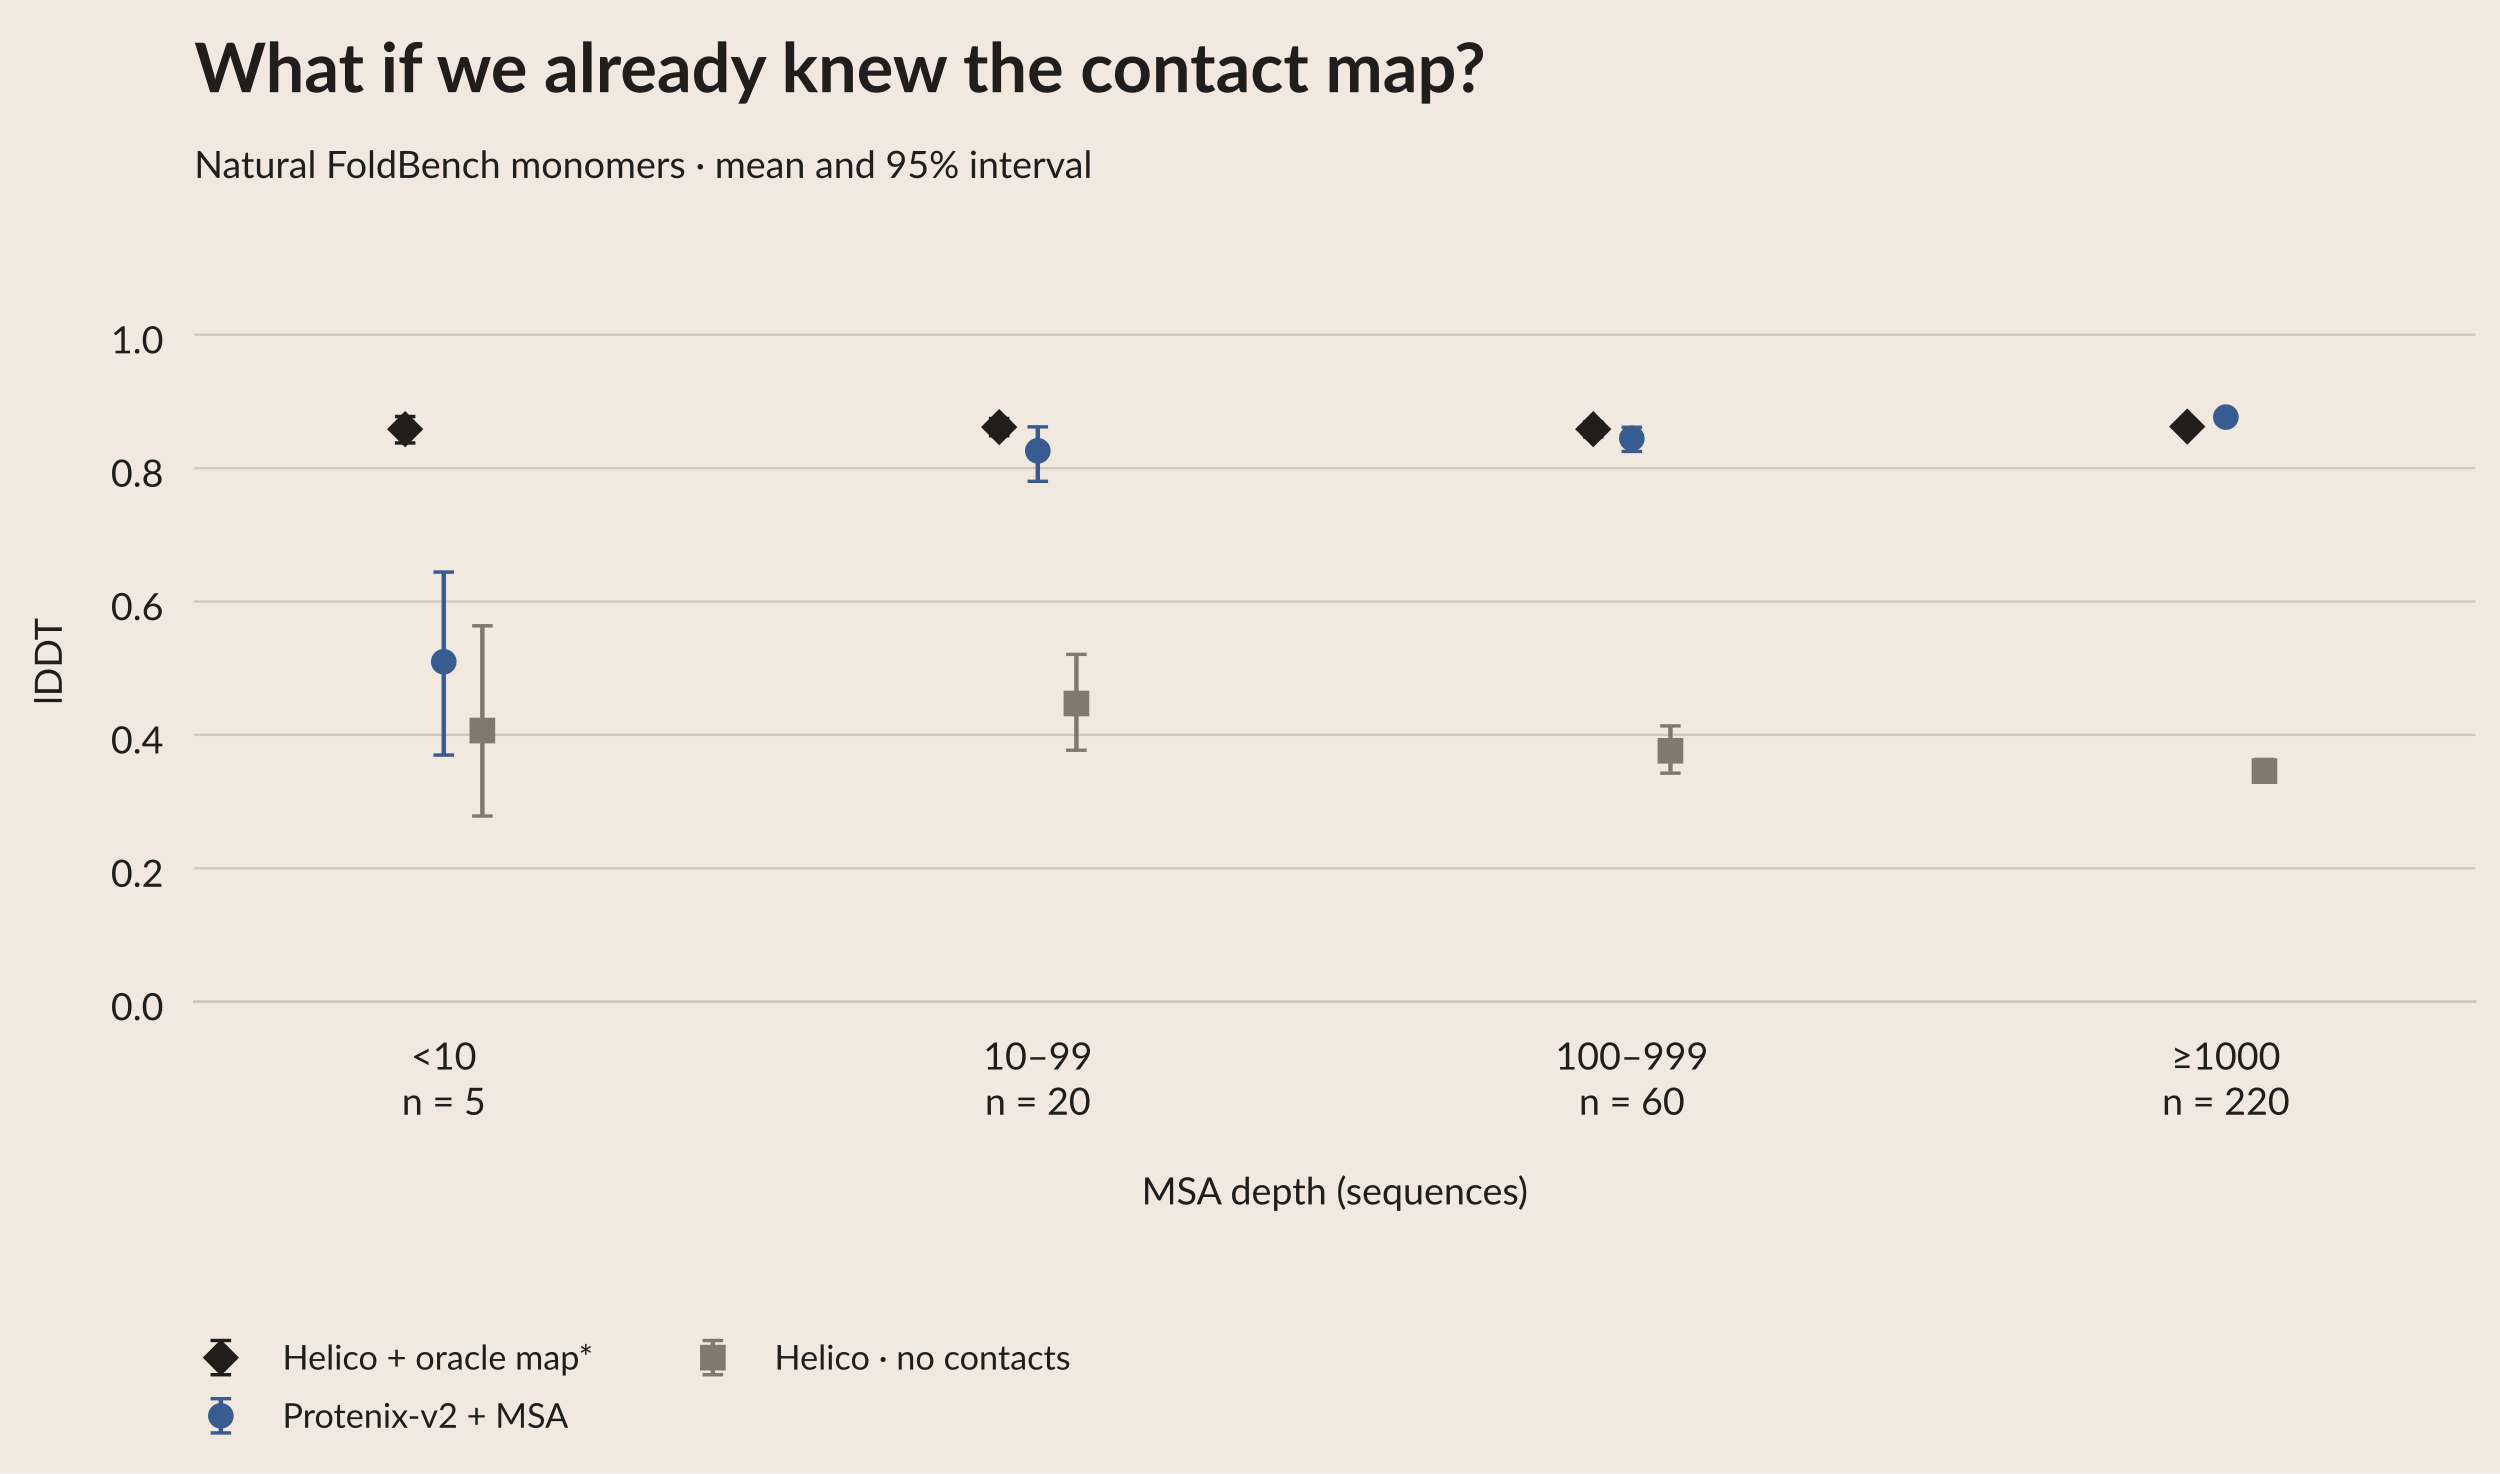
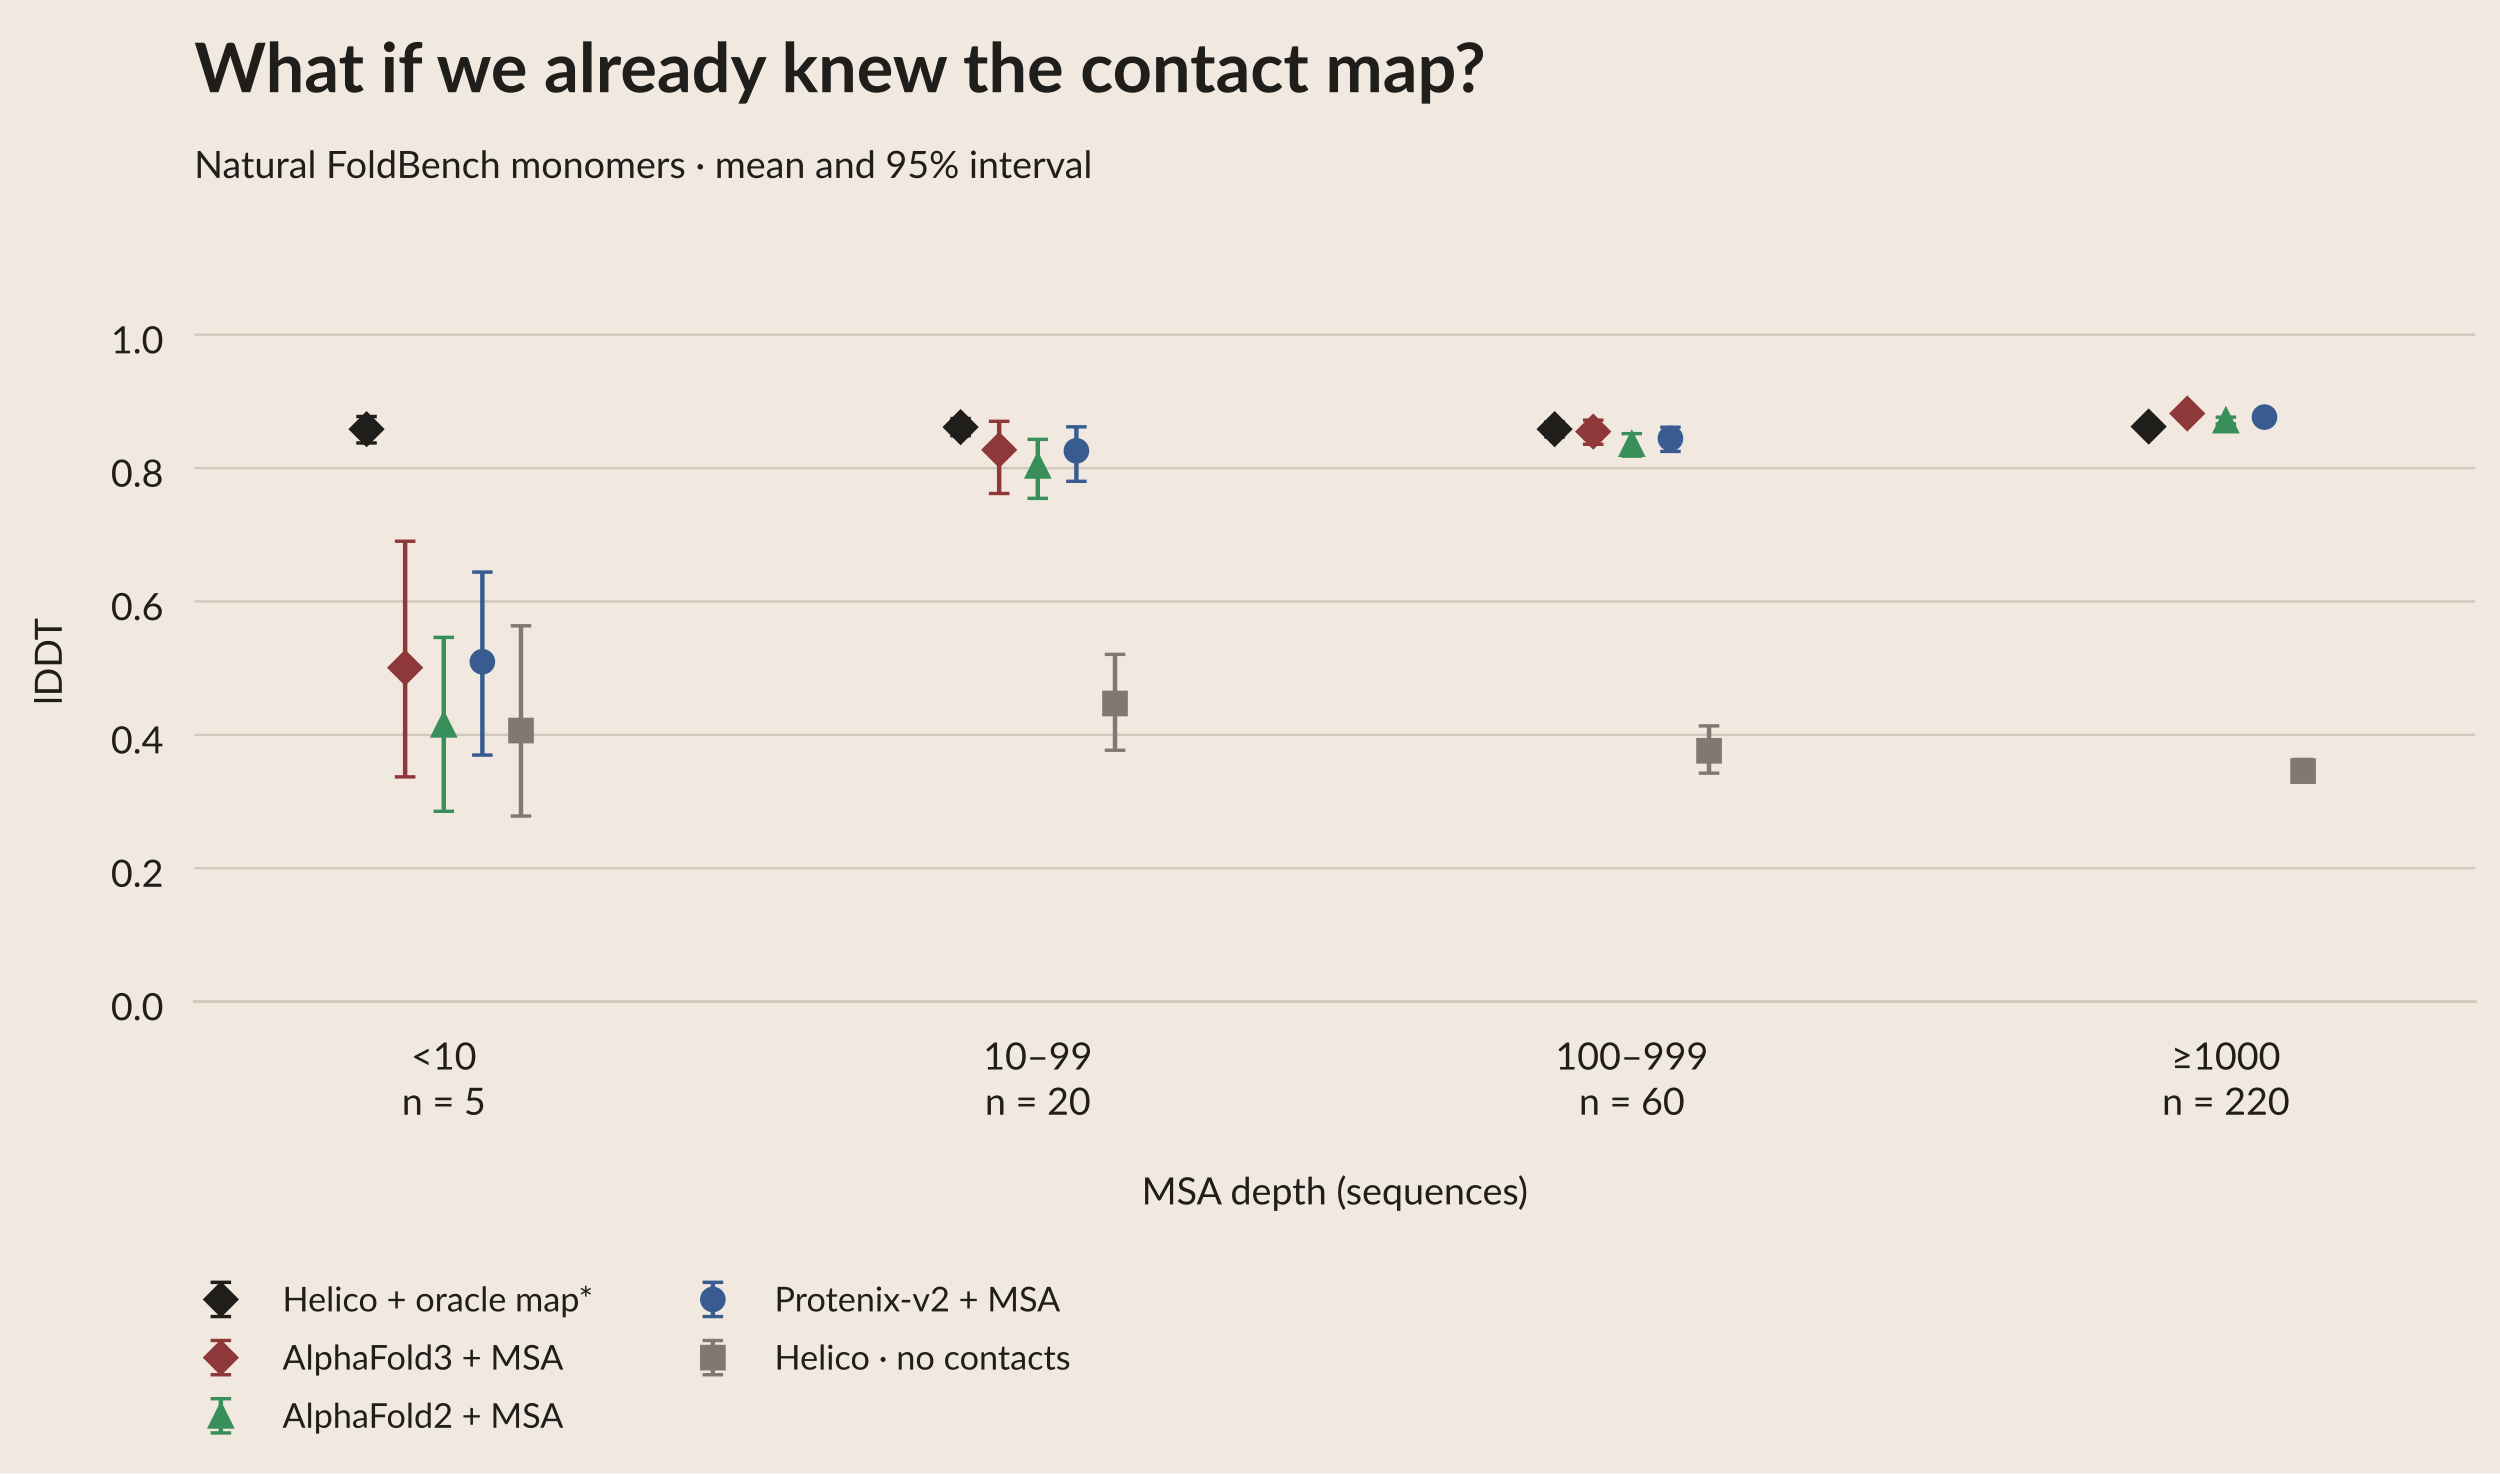
<svg xmlns="http://www.w3.org/2000/svg" xmlns:xlink="http://www.w3.org/1999/xlink" width="730.387pt" height="430.468pt" viewBox="0 0 730.387 430.468" version="1.1">
  <defs>
    <style type="text/css">*{stroke-linejoin: round; stroke-linecap: butt}</style>
  </defs>
  <g id="figure_1">
    <g id="patch_1">
      <path d="M 0 430.468  L 730.387 430.468  L 730.387 0  L 0 0  z " style="fill: #f1e8df" />
    </g>
    <g id="axes_1">
      <g id="patch_2">
        <path d="M 56.755 292.62  L 723.187 292.62  L 723.187 93.9  L 56.755 93.9  z " style="fill: #f1e8df" />
      </g>
      <g id="matplotlib.axis_1">
        <g id="xtick_1">
          <g id="line2d_1" />
          <g id="text_1">
            <text style="font-size: 11px; font-family: 'Lato'; fill: #1f1e1b" transform="translate(120.0763 312.477)">&lt;10</text>
            <text style="font-size: 11px; font-family: 'Lato'; fill: #1f1e1b" transform="translate(117.3822 325.677)">n = 5</text>
          </g>
        </g>
        <g id="xtick_2">
          <g id="line2d_2" />
          <g id="text_2">
            <text style="font-size: 11px; font-family: 'Lato'; fill: #1f1e1b" transform="translate(287.2463 312.477)">10–99</text>
            <text style="font-size: 11px; font-family: 'Lato'; fill: #1f1e1b" transform="translate(287.7422 325.677)">n = 20</text>
          </g>
        </g>
        <g id="xtick_3">
          <g id="line2d_3" />
          <g id="text_3">
            <text style="font-size: 11px; font-family: 'Lato'; fill: #1f1e1b" transform="translate(454.4163 312.477)">100–999</text>
            <text style="font-size: 11px; font-family: 'Lato'; fill: #1f1e1b" transform="translate(461.2922 325.677)">n = 60</text>
          </g>
        </g>
        <g id="xtick_4">
          <g id="line2d_4" />
          <g id="text_4">
            <text style="font-size: 11px; font-family: 'Lato'; fill: #1f1e1b" transform="translate(634.3463 312.477)">≥1000</text>
            <text style="font-size: 11px; font-family: 'Lato'; fill: #1f1e1b" transform="translate(631.6522 325.677)">n = 220</text>
          </g>
        </g>
        <g id="text_5">
          <text style="font-size: 11px; font-family: 'Lato'; text-anchor: middle; fill: #1f1e1b" x="389.971" y="351.877" transform="rotate(-0 389.9713 351.877)">MSA depth (sequences)</text>
        </g>
      </g>
      <g id="matplotlib.axis_2">
        <g id="ytick_1">
          <g id="line2d_5">
-             <path d="M 56.755 292.62  L 723.187 292.62  " clip-path="url(#pacbece1bba)" style="fill: none; stroke: #d2c8bc; stroke-width: 0.7; stroke-linecap: square" />
+             <path d="M 56.755 292.62  L 723.187 292.62  " clip-path="url(#p8f59da801d)" style="fill: none; stroke: #d2c8bc; stroke-width: 0.7; stroke-linecap: square" />
          </g>
          <g id="line2d_6" />
          <g id="text_6">
            <text style="font-size: 11px; font-family: 'Lato'; text-anchor: end; fill: #1f1e1b" x="47.755" y="298.048" transform="rotate(-0 47.75531 298.0485)">0.0</text>
          </g>
        </g>
        <g id="ytick_2">
          <g id="line2d_7">
-             <path d="M 56.755 253.655  L 723.187 253.655  " clip-path="url(#pacbece1bba)" style="fill: none; stroke: #d2c8bc; stroke-width: 0.7; stroke-linecap: square" />
+             <path d="M 56.755 253.655  L 723.187 253.655  " clip-path="url(#p8f59da801d)" style="fill: none; stroke: #d2c8bc; stroke-width: 0.7; stroke-linecap: square" />
          </g>
          <g id="line2d_8" />
          <g id="text_7">
            <text style="font-size: 11px; font-family: 'Lato'; text-anchor: end; fill: #1f1e1b" x="47.755" y="259.084" transform="rotate(-0 47.75531 259.0838)">0.2</text>
          </g>
        </g>
        <g id="ytick_3">
          <g id="line2d_9">
-             <path d="M 56.755 214.691  L 723.187 214.691  " clip-path="url(#pacbece1bba)" style="fill: none; stroke: #d2c8bc; stroke-width: 0.7; stroke-linecap: square" />
+             <path d="M 56.755 214.691  L 723.187 214.691  " clip-path="url(#p8f59da801d)" style="fill: none; stroke: #d2c8bc; stroke-width: 0.7; stroke-linecap: square" />
          </g>
          <g id="line2d_10" />
          <g id="text_8">
            <text style="font-size: 11px; font-family: 'Lato'; text-anchor: end; fill: #1f1e1b" x="47.755" y="220.119" transform="rotate(-0 47.75531 220.1191)">0.4</text>
          </g>
        </g>
        <g id="ytick_4">
          <g id="line2d_11">
-             <path d="M 56.755 175.726  L 723.187 175.726  " clip-path="url(#pacbece1bba)" style="fill: none; stroke: #d2c8bc; stroke-width: 0.7; stroke-linecap: square" />
+             <path d="M 56.755 175.726  L 723.187 175.726  " clip-path="url(#p8f59da801d)" style="fill: none; stroke: #d2c8bc; stroke-width: 0.7; stroke-linecap: square" />
          </g>
          <g id="line2d_12" />
          <g id="text_9">
            <text style="font-size: 11px; font-family: 'Lato'; text-anchor: end; fill: #1f1e1b" x="47.755" y="181.154" transform="rotate(-0 47.75531 181.1544)">0.6</text>
          </g>
        </g>
        <g id="ytick_5">
          <g id="line2d_13">
-             <path d="M 56.755 136.761  L 723.187 136.761  " clip-path="url(#pacbece1bba)" style="fill: none; stroke: #d2c8bc; stroke-width: 0.7; stroke-linecap: square" />
+             <path d="M 56.755 136.761  L 723.187 136.761  " clip-path="url(#p8f59da801d)" style="fill: none; stroke: #d2c8bc; stroke-width: 0.7; stroke-linecap: square" />
          </g>
          <g id="line2d_14" />
          <g id="text_10">
            <text style="font-size: 11px; font-family: 'Lato'; text-anchor: end; fill: #1f1e1b" x="47.755" y="142.19" transform="rotate(-0 47.75531 142.1897)">0.8</text>
          </g>
        </g>
        <g id="ytick_6">
          <g id="line2d_15">
-             <path d="M 56.755 97.796  L 723.187 97.796  " clip-path="url(#pacbece1bba)" style="fill: none; stroke: #d2c8bc; stroke-width: 0.7; stroke-linecap: square" />
+             <path d="M 56.755 97.796  L 723.187 97.796  " clip-path="url(#p8f59da801d)" style="fill: none; stroke: #d2c8bc; stroke-width: 0.7; stroke-linecap: square" />
          </g>
          <g id="line2d_16" />
          <g id="text_11">
            <text style="font-size: 11px; font-family: 'Lato'; text-anchor: end; fill: #1f1e1b" x="47.755" y="103.225" transform="rotate(-0 47.75531 103.225)">1.0</text>
          </g>
        </g>
        <g id="text_12">
          <text style="font-size: 11px; font-family: 'Lato'; text-anchor: middle; fill: #1f1e1b" x="18.057" y="193.26" transform="rotate(-90 18.057 193.26)">lDDT</text>
        </g>
      </g>
      <g id="patch_3">
        <path d="M 56.755 292.62  L 723.187 292.62  " style="fill: none; stroke: #d2c8bc; stroke-width: 0.8; stroke-linejoin: miter; stroke-linecap: square" />
      </g>
      <g id="LineCollection_1">
-         <path d="M 118.366 129.42  L 118.366 121.691  " clip-path="url(#pacbece1bba)" style="fill: none; stroke: #1f1e1b; stroke-width: 1.3" />
-         <path d="M 291.916 127.302  L 291.916 122.28  " clip-path="url(#pacbece1bba)" style="fill: none; stroke: #1f1e1b; stroke-width: 1.3" />
-         <path d="M 465.466 127.656  L 465.466 123.291  " clip-path="url(#pacbece1bba)" style="fill: none; stroke: #1f1e1b; stroke-width: 1.3" />
-         <path d="M 639.016 125.77  L 639.016 123.563  " clip-path="url(#pacbece1bba)" style="fill: none; stroke: #1f1e1b; stroke-width: 1.3" />
+         <path d="M 107.085 129.42  L 107.085 121.691  " clip-path="url(#p8f59da801d)" style="fill: none; stroke: #1f1e1b; stroke-width: 1.3" />
+         <path d="M 280.635 127.302  L 280.635 122.28  " clip-path="url(#p8f59da801d)" style="fill: none; stroke: #1f1e1b; stroke-width: 1.3" />
+         <path d="M 454.185 127.656  L 454.185 123.291  " clip-path="url(#p8f59da801d)" style="fill: none; stroke: #1f1e1b; stroke-width: 1.3" />
+         <path d="M 627.735 125.77  L 627.735 123.563  " clip-path="url(#p8f59da801d)" style="fill: none; stroke: #1f1e1b; stroke-width: 1.3" />
      </g>
      <g id="line2d_17">
        <defs>
-           <path id="m5cfa38962a" d="M 3 0  L -3 -0  " style="stroke: #1f1e1b" />
-         </defs>
-         <g clip-path="url(#pacbece1bba)">
-           <use xlink:href="#m5cfa38962a" x="118.366" y="129.42" style="fill: #1f1e1b; stroke: #1f1e1b" />
-           <use xlink:href="#m5cfa38962a" x="291.916" y="127.302" style="fill: #1f1e1b; stroke: #1f1e1b" />
-           <use xlink:href="#m5cfa38962a" x="465.466" y="127.656" style="fill: #1f1e1b; stroke: #1f1e1b" />
-           <use xlink:href="#m5cfa38962a" x="639.016" y="125.77" style="fill: #1f1e1b; stroke: #1f1e1b" />
+           <path id="mfbbbbdc047" d="M 3 0  L -3 -0  " style="stroke: #1f1e1b" />
+         </defs>
+         <g clip-path="url(#p8f59da801d)">
+           <use xlink:href="#mfbbbbdc047" x="107.085" y="129.42" style="fill: #1f1e1b; stroke: #1f1e1b" />
+           <use xlink:href="#mfbbbbdc047" x="280.635" y="127.302" style="fill: #1f1e1b; stroke: #1f1e1b" />
+           <use xlink:href="#mfbbbbdc047" x="454.185" y="127.656" style="fill: #1f1e1b; stroke: #1f1e1b" />
+           <use xlink:href="#mfbbbbdc047" x="627.735" y="125.77" style="fill: #1f1e1b; stroke: #1f1e1b" />
        </g>
      </g>
      <g id="line2d_18">
-         <g clip-path="url(#pacbece1bba)">
-           <use xlink:href="#m5cfa38962a" x="118.366" y="121.691" style="fill: #1f1e1b; stroke: #1f1e1b" />
-           <use xlink:href="#m5cfa38962a" x="291.916" y="122.28" style="fill: #1f1e1b; stroke: #1f1e1b" />
-           <use xlink:href="#m5cfa38962a" x="465.466" y="123.291" style="fill: #1f1e1b; stroke: #1f1e1b" />
-           <use xlink:href="#m5cfa38962a" x="639.016" y="123.563" style="fill: #1f1e1b; stroke: #1f1e1b" />
+         <g clip-path="url(#p8f59da801d)">
+           <use xlink:href="#mfbbbbdc047" x="107.085" y="121.691" style="fill: #1f1e1b; stroke: #1f1e1b" />
+           <use xlink:href="#mfbbbbdc047" x="280.635" y="122.28" style="fill: #1f1e1b; stroke: #1f1e1b" />
+           <use xlink:href="#mfbbbbdc047" x="454.185" y="123.291" style="fill: #1f1e1b; stroke: #1f1e1b" />
+           <use xlink:href="#mfbbbbdc047" x="627.735" y="123.563" style="fill: #1f1e1b; stroke: #1f1e1b" />
        </g>
      </g>
      <g id="LineCollection_2">
-         <path d="M 129.646 220.596  L 129.646 167.134  " clip-path="url(#pacbece1bba)" style="fill: none; stroke: #385c8f; stroke-width: 1.3" />
-         <path d="M 303.196 140.614  L 303.196 124.702  " clip-path="url(#pacbece1bba)" style="fill: none; stroke: #385c8f; stroke-width: 1.3" />
-         <path d="M 476.746 131.891  L 476.746 124.817  " clip-path="url(#pacbece1bba)" style="fill: none; stroke: #385c8f; stroke-width: 1.3" />
-         <path d="M 650.296 122.865  L 650.296 120.849  " clip-path="url(#pacbece1bba)" style="fill: none; stroke: #385c8f; stroke-width: 1.3" />
+         <path d="M 118.366 226.963  L 118.366 158.122  " clip-path="url(#p8f59da801d)" style="fill: none; stroke: #8f3839; stroke-width: 1.3" />
+         <path d="M 291.916 144.175  L 291.916 123.086  " clip-path="url(#p8f59da801d)" style="fill: none; stroke: #8f3839; stroke-width: 1.3" />
+         <path d="M 465.466 129.792  L 465.466 122.756  " clip-path="url(#p8f59da801d)" style="fill: none; stroke: #8f3839; stroke-width: 1.3" />
+         <path d="M 639.016 121.981  L 639.016 119.653  " clip-path="url(#p8f59da801d)" style="fill: none; stroke: #8f3839; stroke-width: 1.3" />
      </g>
      <g id="line2d_19">
        <defs>
-           <path id="me8eaa9d52e" d="M 3 0  L -3 -0  " style="stroke: #385c8f" />
-         </defs>
-         <g clip-path="url(#pacbece1bba)">
-           <use xlink:href="#me8eaa9d52e" x="129.646" y="220.596" style="fill: #385c8f; stroke: #385c8f" />
-           <use xlink:href="#me8eaa9d52e" x="303.196" y="140.614" style="fill: #385c8f; stroke: #385c8f" />
-           <use xlink:href="#me8eaa9d52e" x="476.746" y="131.891" style="fill: #385c8f; stroke: #385c8f" />
-           <use xlink:href="#me8eaa9d52e" x="650.296" y="122.865" style="fill: #385c8f; stroke: #385c8f" />
+           <path id="mdf5f1f7ea5" d="M 3 0  L -3 -0  " style="stroke: #8f3839" />
+         </defs>
+         <g clip-path="url(#p8f59da801d)">
+           <use xlink:href="#mdf5f1f7ea5" x="118.366" y="226.963" style="fill: #8f3839; stroke: #8f3839" />
+           <use xlink:href="#mdf5f1f7ea5" x="291.916" y="144.175" style="fill: #8f3839; stroke: #8f3839" />
+           <use xlink:href="#mdf5f1f7ea5" x="465.466" y="129.792" style="fill: #8f3839; stroke: #8f3839" />
+           <use xlink:href="#mdf5f1f7ea5" x="639.016" y="121.981" style="fill: #8f3839; stroke: #8f3839" />
        </g>
      </g>
      <g id="line2d_20">
-         <g clip-path="url(#pacbece1bba)">
-           <use xlink:href="#me8eaa9d52e" x="129.646" y="167.134" style="fill: #385c8f; stroke: #385c8f" />
-           <use xlink:href="#me8eaa9d52e" x="303.196" y="124.702" style="fill: #385c8f; stroke: #385c8f" />
-           <use xlink:href="#me8eaa9d52e" x="476.746" y="124.817" style="fill: #385c8f; stroke: #385c8f" />
-           <use xlink:href="#me8eaa9d52e" x="650.296" y="120.849" style="fill: #385c8f; stroke: #385c8f" />
+         <g clip-path="url(#p8f59da801d)">
+           <use xlink:href="#mdf5f1f7ea5" x="118.366" y="158.122" style="fill: #8f3839; stroke: #8f3839" />
+           <use xlink:href="#mdf5f1f7ea5" x="291.916" y="123.086" style="fill: #8f3839; stroke: #8f3839" />
+           <use xlink:href="#mdf5f1f7ea5" x="465.466" y="122.756" style="fill: #8f3839; stroke: #8f3839" />
+           <use xlink:href="#mdf5f1f7ea5" x="639.016" y="119.653" style="fill: #8f3839; stroke: #8f3839" />
        </g>
      </g>
      <g id="LineCollection_3">
-         <path d="M 140.927 238.405  L 140.927 182.831  " clip-path="url(#pacbece1bba)" style="fill: none; stroke: #817970; stroke-width: 1.3" />
-         <path d="M 314.477 219.183  L 314.477 191.176  " clip-path="url(#pacbece1bba)" style="fill: none; stroke: #817970; stroke-width: 1.3" />
-         <path d="M 488.027 225.89  L 488.027 212.08  " clip-path="url(#pacbece1bba)" style="fill: none; stroke: #817970; stroke-width: 1.3" />
-         <path d="M 661.577 228.481  L 661.577 221.884  " clip-path="url(#pacbece1bba)" style="fill: none; stroke: #817970; stroke-width: 1.3" />
+         <path d="M 129.646 237.021  L 129.646 186.219  " clip-path="url(#p8f59da801d)" style="fill: none; stroke: #388f59; stroke-width: 1.3" />
+         <path d="M 303.196 145.601  L 303.196 128.363  " clip-path="url(#p8f59da801d)" style="fill: none; stroke: #388f59; stroke-width: 1.3" />
+         <path d="M 476.746 133.259  L 476.746 126.689  " clip-path="url(#p8f59da801d)" style="fill: none; stroke: #388f59; stroke-width: 1.3" />
+         <path d="M 650.296 123.857  L 650.296 121.872  " clip-path="url(#p8f59da801d)" style="fill: none; stroke: #388f59; stroke-width: 1.3" />
      </g>
      <g id="line2d_21">
        <defs>
-           <path id="m10ec6e534a" d="M 3 0  L -3 -0  " style="stroke: #817970" />
-         </defs>
-         <g clip-path="url(#pacbece1bba)">
-           <use xlink:href="#m10ec6e534a" x="140.927" y="238.405" style="fill: #817970; stroke: #817970" />
-           <use xlink:href="#m10ec6e534a" x="314.477" y="219.183" style="fill: #817970; stroke: #817970" />
-           <use xlink:href="#m10ec6e534a" x="488.027" y="225.89" style="fill: #817970; stroke: #817970" />
-           <use xlink:href="#m10ec6e534a" x="661.577" y="228.481" style="fill: #817970; stroke: #817970" />
+           <path id="m9bc34a417b" d="M 3 0  L -3 -0  " style="stroke: #388f59" />
+         </defs>
+         <g clip-path="url(#p8f59da801d)">
+           <use xlink:href="#m9bc34a417b" x="129.646" y="237.021" style="fill: #388f59; stroke: #388f59" />
+           <use xlink:href="#m9bc34a417b" x="303.196" y="145.601" style="fill: #388f59; stroke: #388f59" />
+           <use xlink:href="#m9bc34a417b" x="476.746" y="133.259" style="fill: #388f59; stroke: #388f59" />
+           <use xlink:href="#m9bc34a417b" x="650.296" y="123.857" style="fill: #388f59; stroke: #388f59" />
        </g>
      </g>
      <g id="line2d_22">
-         <g clip-path="url(#pacbece1bba)">
-           <use xlink:href="#m10ec6e534a" x="140.927" y="182.831" style="fill: #817970; stroke: #817970" />
-           <use xlink:href="#m10ec6e534a" x="314.477" y="191.176" style="fill: #817970; stroke: #817970" />
-           <use xlink:href="#m10ec6e534a" x="488.027" y="212.08" style="fill: #817970; stroke: #817970" />
-           <use xlink:href="#m10ec6e534a" x="661.577" y="221.884" style="fill: #817970; stroke: #817970" />
-         </g>
+         <g clip-path="url(#p8f59da801d)">
+           <use xlink:href="#m9bc34a417b" x="129.646" y="186.219" style="fill: #388f59; stroke: #388f59" />
+           <use xlink:href="#m9bc34a417b" x="303.196" y="128.363" style="fill: #388f59; stroke: #388f59" />
+           <use xlink:href="#m9bc34a417b" x="476.746" y="126.689" style="fill: #388f59; stroke: #388f59" />
+           <use xlink:href="#m9bc34a417b" x="650.296" y="121.872" style="fill: #388f59; stroke: #388f59" />
+         </g>
+       </g>
+       <g id="LineCollection_4">
+         <path d="M 140.927 220.596  L 140.927 167.134  " clip-path="url(#p8f59da801d)" style="fill: none; stroke: #385c8f; stroke-width: 1.3" />
+         <path d="M 314.477 140.614  L 314.477 124.702  " clip-path="url(#p8f59da801d)" style="fill: none; stroke: #385c8f; stroke-width: 1.3" />
+         <path d="M 488.027 131.891  L 488.027 124.817  " clip-path="url(#p8f59da801d)" style="fill: none; stroke: #385c8f; stroke-width: 1.3" />
+         <path d="M 661.577 122.865  L 661.577 120.849  " clip-path="url(#p8f59da801d)" style="fill: none; stroke: #385c8f; stroke-width: 1.3" />
      </g>
      <g id="line2d_23">
        <defs>
-           <path id="m78ebb52c04" d="M -0 4.596  L 4.596 0  L 0 -4.596  L -4.596 -0  z " style="stroke: #1f1e1b; stroke-linejoin: miter" />
-         </defs>
-         <g clip-path="url(#pacbece1bba)">
-           <use xlink:href="#m78ebb52c04" x="118.366" y="125.383" style="fill: #1f1e1b; stroke: #1f1e1b; stroke-linejoin: miter" />
-           <use xlink:href="#m78ebb52c04" x="291.916" y="124.78" style="fill: #1f1e1b; stroke: #1f1e1b; stroke-linejoin: miter" />
-           <use xlink:href="#m78ebb52c04" x="465.466" y="125.378" style="fill: #1f1e1b; stroke: #1f1e1b; stroke-linejoin: miter" />
-           <use xlink:href="#m78ebb52c04" x="639.016" y="124.624" style="fill: #1f1e1b; stroke: #1f1e1b; stroke-linejoin: miter" />
+           <path id="mdab119914d" d="M 3 0  L -3 -0  " style="stroke: #385c8f" />
+         </defs>
+         <g clip-path="url(#p8f59da801d)">
+           <use xlink:href="#mdab119914d" x="140.927" y="220.596" style="fill: #385c8f; stroke: #385c8f" />
+           <use xlink:href="#mdab119914d" x="314.477" y="140.614" style="fill: #385c8f; stroke: #385c8f" />
+           <use xlink:href="#mdab119914d" x="488.027" y="131.891" style="fill: #385c8f; stroke: #385c8f" />
+           <use xlink:href="#mdab119914d" x="661.577" y="122.865" style="fill: #385c8f; stroke: #385c8f" />
        </g>
      </g>
      <g id="line2d_24">
-         <defs>
-           <path id="mfeebf4b6ee" d="M 0 3.25  C 0.862 3.25 1.689 2.908 2.298 2.298  C 2.908 1.689 3.25 0.862 3.25 0  C 3.25 -0.862 2.908 -1.689 2.298 -2.298  C 1.689 -2.908 0.862 -3.25 0 -3.25  C -0.862 -3.25 -1.689 -2.908 -2.298 -2.298  C -2.908 -1.689 -3.25 -0.862 -3.25 0  C -3.25 0.862 -2.908 1.689 -2.298 2.298  C -1.689 2.908 -0.862 3.25 0 3.25  z " style="stroke: #385c8f" />
-         </defs>
-         <g clip-path="url(#pacbece1bba)">
-           <use xlink:href="#mfeebf4b6ee" x="129.646" y="193.332" style="fill: #385c8f; stroke: #385c8f" />
-           <use xlink:href="#mfeebf4b6ee" x="303.196" y="131.708" style="fill: #385c8f; stroke: #385c8f" />
-           <use xlink:href="#mfeebf4b6ee" x="476.746" y="128.094" style="fill: #385c8f; stroke: #385c8f" />
-           <use xlink:href="#mfeebf4b6ee" x="650.296" y="121.853" style="fill: #385c8f; stroke: #385c8f" />
-         </g>
+         <g clip-path="url(#p8f59da801d)">
+           <use xlink:href="#mdab119914d" x="140.927" y="167.134" style="fill: #385c8f; stroke: #385c8f" />
+           <use xlink:href="#mdab119914d" x="314.477" y="124.702" style="fill: #385c8f; stroke: #385c8f" />
+           <use xlink:href="#mdab119914d" x="488.027" y="124.817" style="fill: #385c8f; stroke: #385c8f" />
+           <use xlink:href="#mdab119914d" x="661.577" y="120.849" style="fill: #385c8f; stroke: #385c8f" />
+         </g>
+       </g>
+       <g id="LineCollection_5">
+         <path d="M 152.208 238.405  L 152.208 182.831  " clip-path="url(#p8f59da801d)" style="fill: none; stroke: #817970; stroke-width: 1.3" />
+         <path d="M 325.758 219.183  L 325.758 191.176  " clip-path="url(#p8f59da801d)" style="fill: none; stroke: #817970; stroke-width: 1.3" />
+         <path d="M 499.308 225.89  L 499.308 212.08  " clip-path="url(#p8f59da801d)" style="fill: none; stroke: #817970; stroke-width: 1.3" />
+         <path d="M 672.858 228.481  L 672.858 221.884  " clip-path="url(#p8f59da801d)" style="fill: none; stroke: #817970; stroke-width: 1.3" />
      </g>
      <g id="line2d_25">
        <defs>
-           <path id="m8845c95071" d="M -3.25 3.25  L 3.25 3.25  L 3.25 -3.25  L -3.25 -3.25  z " style="stroke: #817970; stroke-linejoin: miter" />
-         </defs>
-         <g clip-path="url(#pacbece1bba)">
-           <use xlink:href="#m8845c95071" x="140.927" y="213.435" style="fill: #817970; stroke: #817970; stroke-linejoin: miter" />
-           <use xlink:href="#m8845c95071" x="314.477" y="205.526" style="fill: #817970; stroke: #817970; stroke-linejoin: miter" />
-           <use xlink:href="#m8845c95071" x="488.027" y="219.346" style="fill: #817970; stroke: #817970; stroke-linejoin: miter" />
-           <use xlink:href="#m8845c95071" x="661.577" y="225.283" style="fill: #817970; stroke: #817970; stroke-linejoin: miter" />
+           <path id="m196bcabd3a" d="M 3 0  L -3 -0  " style="stroke: #817970" />
+         </defs>
+         <g clip-path="url(#p8f59da801d)">
+           <use xlink:href="#m196bcabd3a" x="152.208" y="238.405" style="fill: #817970; stroke: #817970" />
+           <use xlink:href="#m196bcabd3a" x="325.758" y="219.183" style="fill: #817970; stroke: #817970" />
+           <use xlink:href="#m196bcabd3a" x="499.308" y="225.89" style="fill: #817970; stroke: #817970" />
+           <use xlink:href="#m196bcabd3a" x="672.858" y="228.481" style="fill: #817970; stroke: #817970" />
+         </g>
+       </g>
+       <g id="line2d_26">
+         <g clip-path="url(#p8f59da801d)">
+           <use xlink:href="#m196bcabd3a" x="152.208" y="182.831" style="fill: #817970; stroke: #817970" />
+           <use xlink:href="#m196bcabd3a" x="325.758" y="191.176" style="fill: #817970; stroke: #817970" />
+           <use xlink:href="#m196bcabd3a" x="499.308" y="212.08" style="fill: #817970; stroke: #817970" />
+           <use xlink:href="#m196bcabd3a" x="672.858" y="221.884" style="fill: #817970; stroke: #817970" />
+         </g>
+       </g>
+       <g id="line2d_27">
+         <defs>
+           <path id="mdc16cd7da5" d="M -0 4.596  L 4.596 0  L 0 -4.596  L -4.596 -0  z " style="stroke: #1f1e1b; stroke-linejoin: miter" />
+         </defs>
+         <g clip-path="url(#p8f59da801d)">
+           <use xlink:href="#mdc16cd7da5" x="107.085" y="125.383" style="fill: #1f1e1b; stroke: #1f1e1b; stroke-linejoin: miter" />
+           <use xlink:href="#mdc16cd7da5" x="280.635" y="124.78" style="fill: #1f1e1b; stroke: #1f1e1b; stroke-linejoin: miter" />
+           <use xlink:href="#mdc16cd7da5" x="454.185" y="125.378" style="fill: #1f1e1b; stroke: #1f1e1b; stroke-linejoin: miter" />
+           <use xlink:href="#mdc16cd7da5" x="627.735" y="124.624" style="fill: #1f1e1b; stroke: #1f1e1b; stroke-linejoin: miter" />
+         </g>
+       </g>
+       <g id="line2d_28">
+         <defs>
+           <path id="m5c8eb569bc" d="M -0 4.596  L 4.596 0  L 0 -4.596  L -4.596 -0  z " style="stroke: #8f3839; stroke-linejoin: miter" />
+         </defs>
+         <g clip-path="url(#p8f59da801d)">
+           <use xlink:href="#m5c8eb569bc" x="118.366" y="195.072" style="fill: #8f3839; stroke: #8f3839; stroke-linejoin: miter" />
+           <use xlink:href="#m5c8eb569bc" x="291.916" y="131.426" style="fill: #8f3839; stroke: #8f3839; stroke-linejoin: miter" />
+           <use xlink:href="#m5c8eb569bc" x="465.466" y="126.092" style="fill: #8f3839; stroke: #8f3839; stroke-linejoin: miter" />
+           <use xlink:href="#m5c8eb569bc" x="639.016" y="120.81" style="fill: #8f3839; stroke: #8f3839; stroke-linejoin: miter" />
+         </g>
+       </g>
+       <g id="line2d_29">
+         <defs>
+           <path id="m95cbd5f6d1" d="M 0 -3.25  L -3.25 3.25  L 3.25 3.25  z " style="stroke: #388f59; stroke-linejoin: miter" />
+         </defs>
+         <g clip-path="url(#p8f59da801d)">
+           <use xlink:href="#m95cbd5f6d1" x="129.646" y="211.766" style="fill: #388f59; stroke: #388f59; stroke-linejoin: miter" />
+           <use xlink:href="#m95cbd5f6d1" x="303.196" y="136.118" style="fill: #388f59; stroke: #388f59; stroke-linejoin: miter" />
+           <use xlink:href="#m95cbd5f6d1" x="476.746" y="129.773" style="fill: #388f59; stroke: #388f59; stroke-linejoin: miter" />
+           <use xlink:href="#m95cbd5f6d1" x="650.296" y="122.887" style="fill: #388f59; stroke: #388f59; stroke-linejoin: miter" />
+         </g>
+       </g>
+       <g id="line2d_30">
+         <defs>
+           <path id="me46d05f9a4" d="M 0 3.25  C 0.862 3.25 1.689 2.908 2.298 2.298  C 2.908 1.689 3.25 0.862 3.25 0  C 3.25 -0.862 2.908 -1.689 2.298 -2.298  C 1.689 -2.908 0.862 -3.25 0 -3.25  C -0.862 -3.25 -1.689 -2.908 -2.298 -2.298  C -2.908 -1.689 -3.25 -0.862 -3.25 0  C -3.25 0.862 -2.908 1.689 -2.298 2.298  C -1.689 2.908 -0.862 3.25 0 3.25  z " style="stroke: #385c8f" />
+         </defs>
+         <g clip-path="url(#p8f59da801d)">
+           <use xlink:href="#me46d05f9a4" x="140.927" y="193.332" style="fill: #385c8f; stroke: #385c8f" />
+           <use xlink:href="#me46d05f9a4" x="314.477" y="131.708" style="fill: #385c8f; stroke: #385c8f" />
+           <use xlink:href="#me46d05f9a4" x="488.027" y="128.094" style="fill: #385c8f; stroke: #385c8f" />
+           <use xlink:href="#me46d05f9a4" x="661.577" y="121.853" style="fill: #385c8f; stroke: #385c8f" />
+         </g>
+       </g>
+       <g id="line2d_31">
+         <defs>
+           <path id="mc80868f7a2" d="M -3.25 3.25  L 3.25 3.25  L 3.25 -3.25  L -3.25 -3.25  z " style="stroke: #817970; stroke-linejoin: miter" />
+         </defs>
+         <g clip-path="url(#p8f59da801d)">
+           <use xlink:href="#mc80868f7a2" x="152.208" y="213.435" style="fill: #817970; stroke: #817970; stroke-linejoin: miter" />
+           <use xlink:href="#mc80868f7a2" x="325.758" y="205.526" style="fill: #817970; stroke: #817970; stroke-linejoin: miter" />
+           <use xlink:href="#mc80868f7a2" x="499.308" y="219.346" style="fill: #817970; stroke: #817970; stroke-linejoin: miter" />
+           <use xlink:href="#mc80868f7a2" x="672.858" y="225.283" style="fill: #817970; stroke: #817970; stroke-linejoin: miter" />
        </g>
      </g>
    </g>
    <g id="text_13">
      <text style="font-weight: 700; font-size: 20px; font-family: 'Lato'; text-anchor: start; fill: #1f1e1b" x="56.755" y="26.94" transform="rotate(-0 56.75531 26.94)">What if we already knew the contact map?</text>
    </g>
    <g id="text_14">
      <text style="font-size: 11px; font-family: 'Lato'; text-anchor: start; fill: #1f1e1b" x="56.755" y="51.996" transform="rotate(-0 56.75531 51.996)">Natural FoldBench monomers  ·  mean and 95% interval</text>
    </g>
    <g id="legend_1">
-       <g id="LineCollection_4">
-         <path d="M 64.523 401.638  L 64.523 391.638  " style="fill: none; stroke: #1f1e1b; stroke-width: 1.3" />
-       </g>
-       <g id="line2d_26">
-         <g>
-           <use xlink:href="#m5cfa38962a" x="64.523" y="401.638" style="fill: #1f1e1b; stroke: #1f1e1b" />
-         </g>
-       </g>
-       <g id="line2d_27">
-         <g>
-           <use xlink:href="#m5cfa38962a" x="64.523" y="391.638" style="fill: #1f1e1b; stroke: #1f1e1b" />
-         </g>
-       </g>
-       <g id="line2d_28" />
-       <g id="line2d_29">
-         <g>
-           <use xlink:href="#m78ebb52c04" x="64.523" y="396.638" style="fill: #1f1e1b; stroke: #1f1e1b; stroke-linejoin: miter" />
+       <g id="LineCollection_6">
+         <path d="M 64.523 384.638  L 64.523 374.638  " style="fill: none; stroke: #1f1e1b; stroke-width: 1.3" />
+       </g>
+       <g id="line2d_32">
+         <g>
+           <use xlink:href="#mfbbbbdc047" x="64.523" y="384.638" style="fill: #1f1e1b; stroke: #1f1e1b" />
+         </g>
+       </g>
+       <g id="line2d_33">
+         <g>
+           <use xlink:href="#mfbbbbdc047" x="64.523" y="374.638" style="fill: #1f1e1b; stroke: #1f1e1b" />
+         </g>
+       </g>
+       <g id="line2d_34" />
+       <g id="line2d_35">
+         <g>
+           <use xlink:href="#mdc16cd7da5" x="64.523" y="379.638" style="fill: #1f1e1b; stroke: #1f1e1b; stroke-linejoin: miter" />
        </g>
      </g>
      <g id="text_15">
-         <text style="font-size: 10px; font-family: 'Lato'; text-anchor: start; fill: #1f1e1b" x="82.523" y="400.138" transform="rotate(-0 82.52331 400.138)">Helico + oracle map*</text>
-       </g>
-       <g id="LineCollection_5">
-         <path d="M 64.523 418.638  L 64.523 408.638  " style="fill: none; stroke: #385c8f; stroke-width: 1.3" />
-       </g>
-       <g id="line2d_30">
-         <g>
-           <use xlink:href="#me8eaa9d52e" x="64.523" y="418.638" style="fill: #385c8f; stroke: #385c8f" />
-         </g>
-       </g>
-       <g id="line2d_31">
-         <g>
-           <use xlink:href="#me8eaa9d52e" x="64.523" y="408.638" style="fill: #385c8f; stroke: #385c8f" />
-         </g>
-       </g>
-       <g id="line2d_32" />
-       <g id="line2d_33">
-         <g>
-           <use xlink:href="#mfeebf4b6ee" x="64.523" y="413.638" style="fill: #385c8f; stroke: #385c8f" />
+         <text style="font-size: 10px; font-family: 'Lato'; text-anchor: start; fill: #1f1e1b" x="82.523" y="383.138" transform="rotate(-0 82.52331 383.138)">Helico + oracle map*</text>
+       </g>
+       <g id="LineCollection_7">
+         <path d="M 64.523 401.638  L 64.523 391.638  " style="fill: none; stroke: #8f3839; stroke-width: 1.3" />
+       </g>
+       <g id="line2d_36">
+         <g>
+           <use xlink:href="#mdf5f1f7ea5" x="64.523" y="401.638" style="fill: #8f3839; stroke: #8f3839" />
+         </g>
+       </g>
+       <g id="line2d_37">
+         <g>
+           <use xlink:href="#mdf5f1f7ea5" x="64.523" y="391.638" style="fill: #8f3839; stroke: #8f3839" />
+         </g>
+       </g>
+       <g id="line2d_38" />
+       <g id="line2d_39">
+         <g>
+           <use xlink:href="#m5c8eb569bc" x="64.523" y="396.638" style="fill: #8f3839; stroke: #8f3839; stroke-linejoin: miter" />
        </g>
      </g>
      <g id="text_16">
-         <text style="font-size: 10px; font-family: 'Lato'; text-anchor: start; fill: #1f1e1b" x="82.523" y="417.138" transform="rotate(-0 82.52331 417.138)">Protenix-v2 + MSA</text>
-       </g>
-       <g id="LineCollection_6">
+         <text style="font-size: 10px; font-family: 'Lato'; text-anchor: start; fill: #1f1e1b" x="82.523" y="400.138" transform="rotate(-0 82.52331 400.138)">AlphaFold3 + MSA</text>
+       </g>
+       <g id="LineCollection_8">
+         <path d="M 64.523 418.638  L 64.523 408.638  " style="fill: none; stroke: #388f59; stroke-width: 1.3" />
+       </g>
+       <g id="line2d_40">
+         <g>
+           <use xlink:href="#m9bc34a417b" x="64.523" y="418.638" style="fill: #388f59; stroke: #388f59" />
+         </g>
+       </g>
+       <g id="line2d_41">
+         <g>
+           <use xlink:href="#m9bc34a417b" x="64.523" y="408.638" style="fill: #388f59; stroke: #388f59" />
+         </g>
+       </g>
+       <g id="line2d_42" />
+       <g id="line2d_43">
+         <g>
+           <use xlink:href="#m95cbd5f6d1" x="64.523" y="413.638" style="fill: #388f59; stroke: #388f59; stroke-linejoin: miter" />
+         </g>
+       </g>
+       <g id="text_17">
+         <text style="font-size: 10px; font-family: 'Lato'; text-anchor: start; fill: #1f1e1b" x="82.523" y="417.138" transform="rotate(-0 82.52331 417.138)">AlphaFold2 + MSA</text>
+       </g>
+       <g id="LineCollection_9">
+         <path d="M 208.266 384.638  L 208.266 374.638  " style="fill: none; stroke: #385c8f; stroke-width: 1.3" />
+       </g>
+       <g id="line2d_44">
+         <g>
+           <use xlink:href="#mdab119914d" x="208.266" y="384.638" style="fill: #385c8f; stroke: #385c8f" />
+         </g>
+       </g>
+       <g id="line2d_45">
+         <g>
+           <use xlink:href="#mdab119914d" x="208.266" y="374.638" style="fill: #385c8f; stroke: #385c8f" />
+         </g>
+       </g>
+       <g id="line2d_46" />
+       <g id="line2d_47">
+         <g>
+           <use xlink:href="#me46d05f9a4" x="208.266" y="379.638" style="fill: #385c8f; stroke: #385c8f" />
+         </g>
+       </g>
+       <g id="text_18">
+         <text style="font-size: 10px; font-family: 'Lato'; text-anchor: start; fill: #1f1e1b" x="226.266" y="383.138" transform="rotate(-0 226.2655 383.138)">Protenix-v2 + MSA</text>
+       </g>
+       <g id="LineCollection_10">
        <path d="M 208.266 401.638  L 208.266 391.638  " style="fill: none; stroke: #817970; stroke-width: 1.3" />
      </g>
-       <g id="line2d_34">
-         <g>
-           <use xlink:href="#m10ec6e534a" x="208.266" y="401.638" style="fill: #817970; stroke: #817970" />
-         </g>
-       </g>
-       <g id="line2d_35">
-         <g>
-           <use xlink:href="#m10ec6e534a" x="208.266" y="391.638" style="fill: #817970; stroke: #817970" />
-         </g>
-       </g>
-       <g id="line2d_36" />
-       <g id="line2d_37">
-         <g>
-           <use xlink:href="#m8845c95071" x="208.266" y="396.638" style="fill: #817970; stroke: #817970; stroke-linejoin: miter" />
-         </g>
-       </g>
-       <g id="text_17">
+       <g id="line2d_48">
+         <g>
+           <use xlink:href="#m196bcabd3a" x="208.266" y="401.638" style="fill: #817970; stroke: #817970" />
+         </g>
+       </g>
+       <g id="line2d_49">
+         <g>
+           <use xlink:href="#m196bcabd3a" x="208.266" y="391.638" style="fill: #817970; stroke: #817970" />
+         </g>
+       </g>
+       <g id="line2d_50" />
+       <g id="line2d_51">
+         <g>
+           <use xlink:href="#mc80868f7a2" x="208.266" y="396.638" style="fill: #817970; stroke: #817970; stroke-linejoin: miter" />
+         </g>
+       </g>
+       <g id="text_19">
        <text style="font-size: 10px; font-family: 'Lato'; text-anchor: start; fill: #1f1e1b" x="226.266" y="400.138" transform="rotate(-0 226.2655 400.138)">Helico · no contacts</text>
      </g>
    </g>
  </g>
  <defs>
-     <clipPath id="pacbece1bba">
+     <clipPath id="p8f59da801d">
      <rect x="56.755" y="93.9" width="666.432" height="198.72" />
    </clipPath>
  </defs>
</svg>
